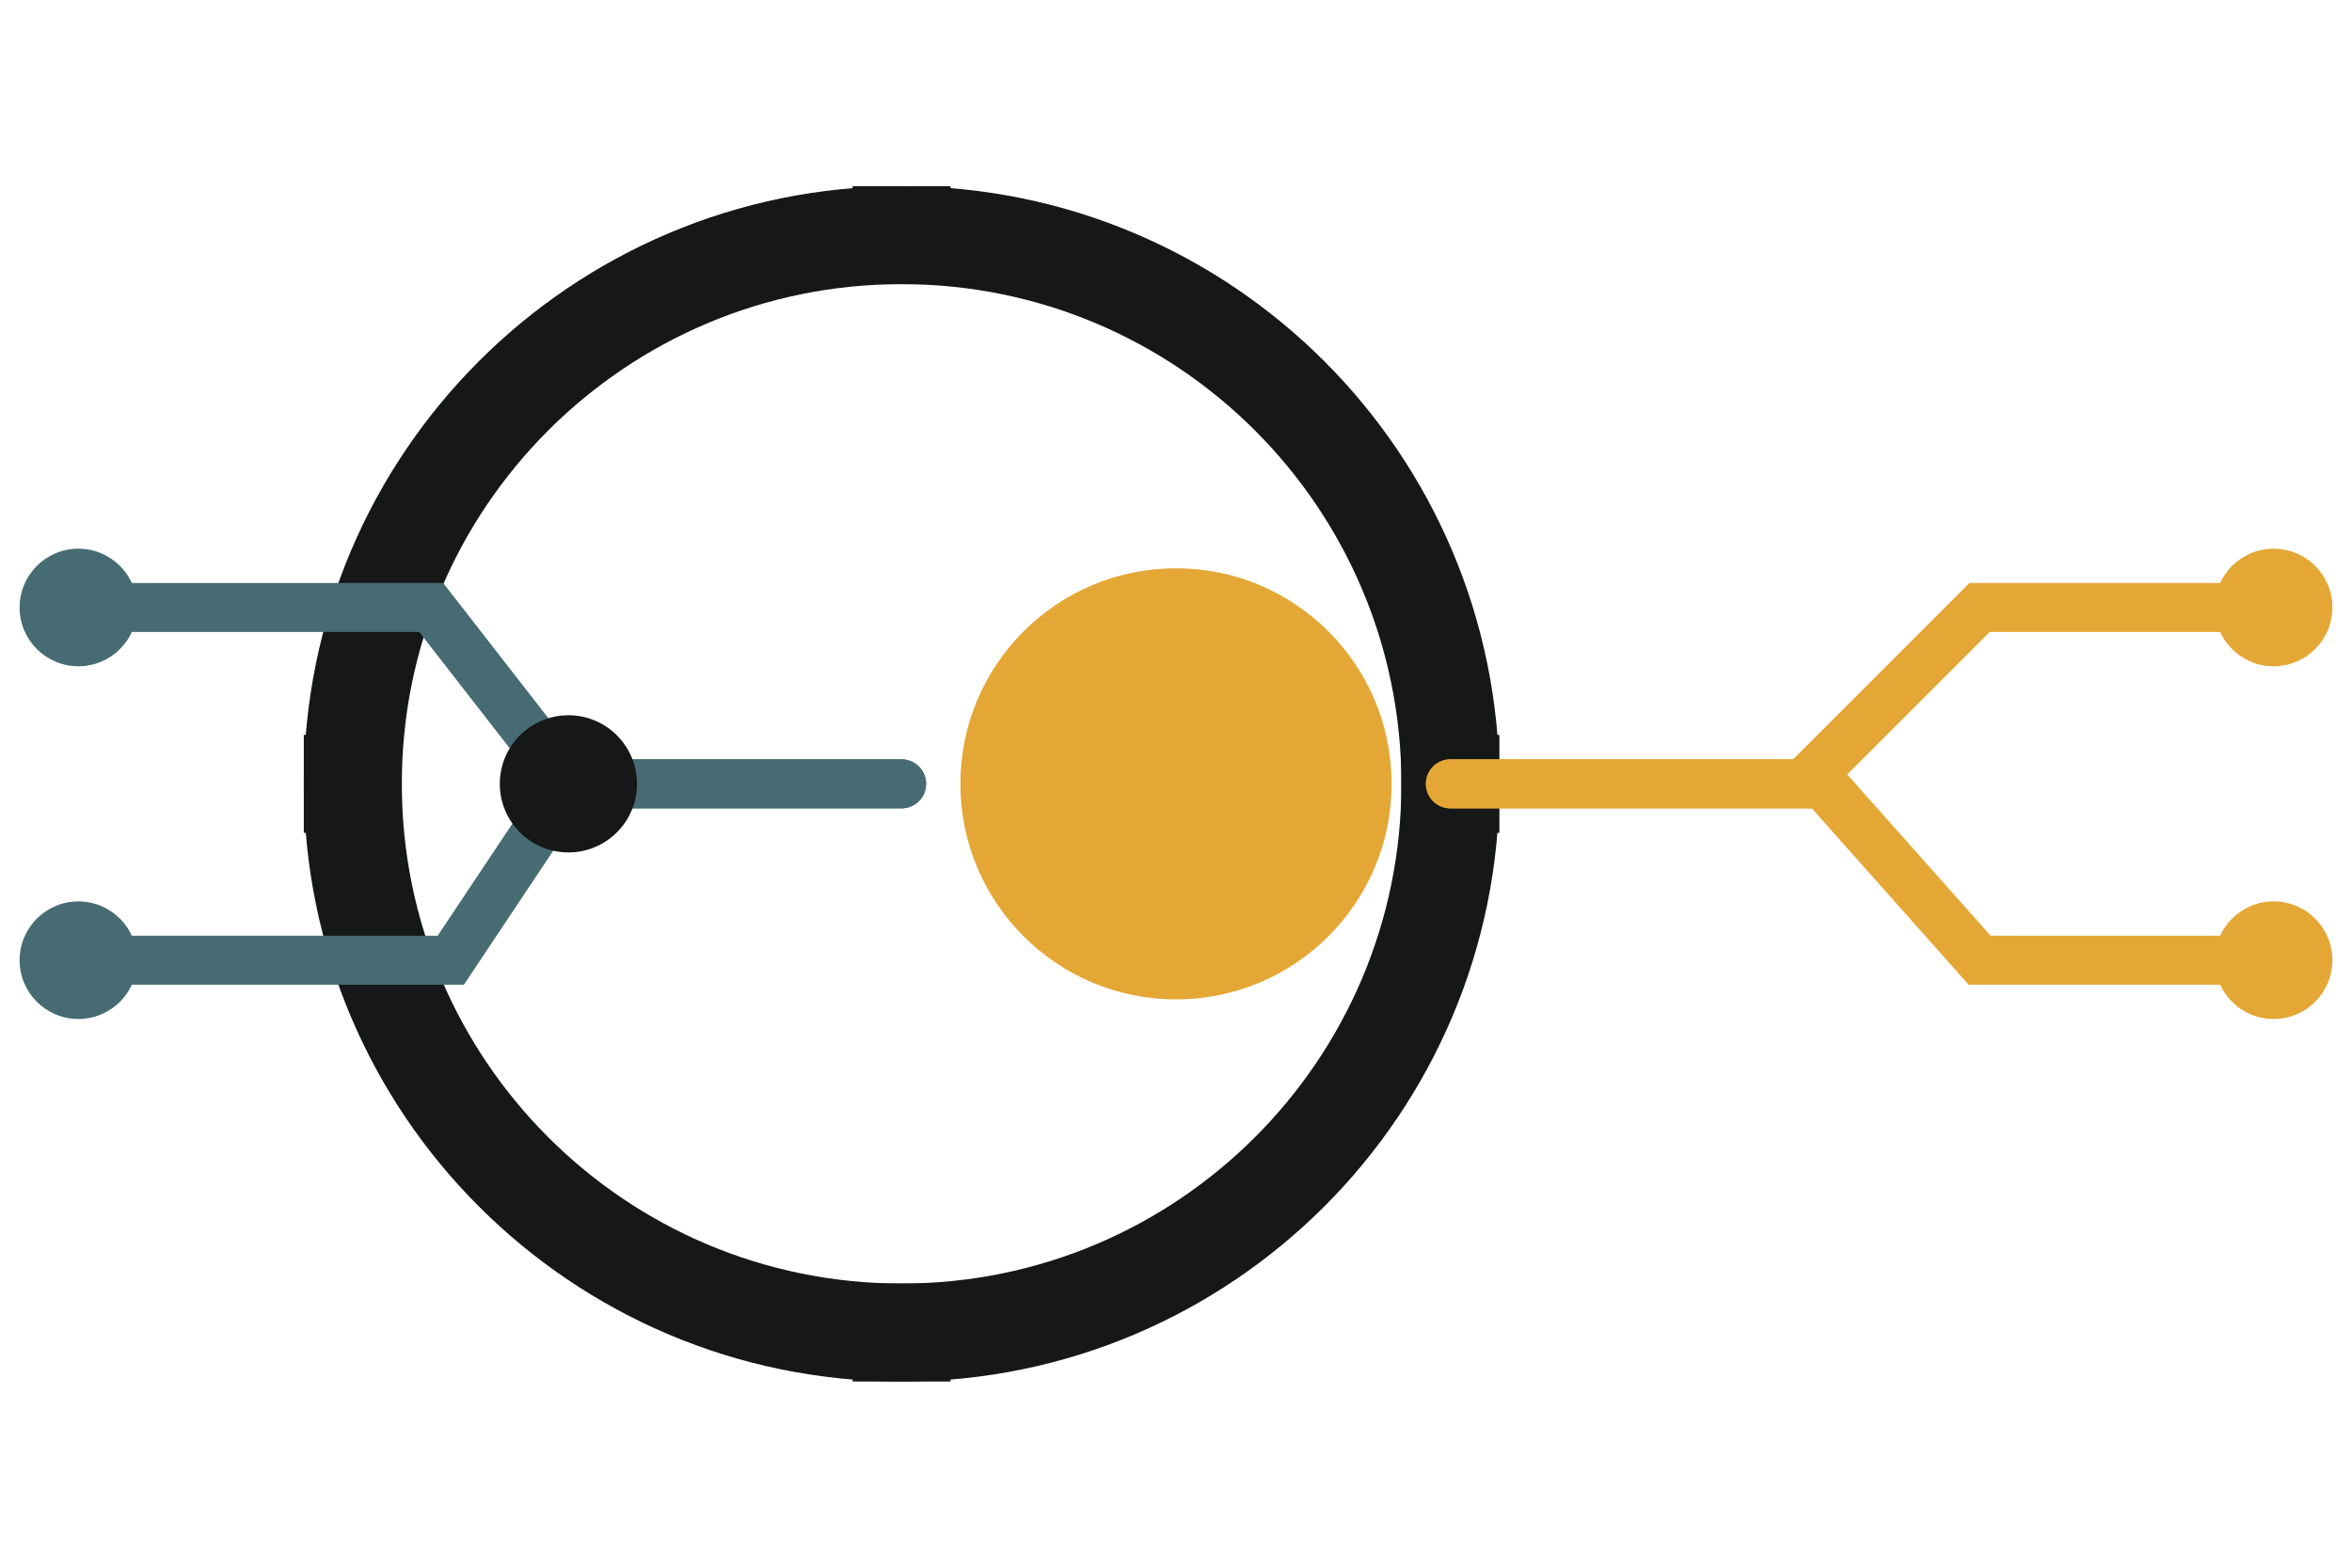
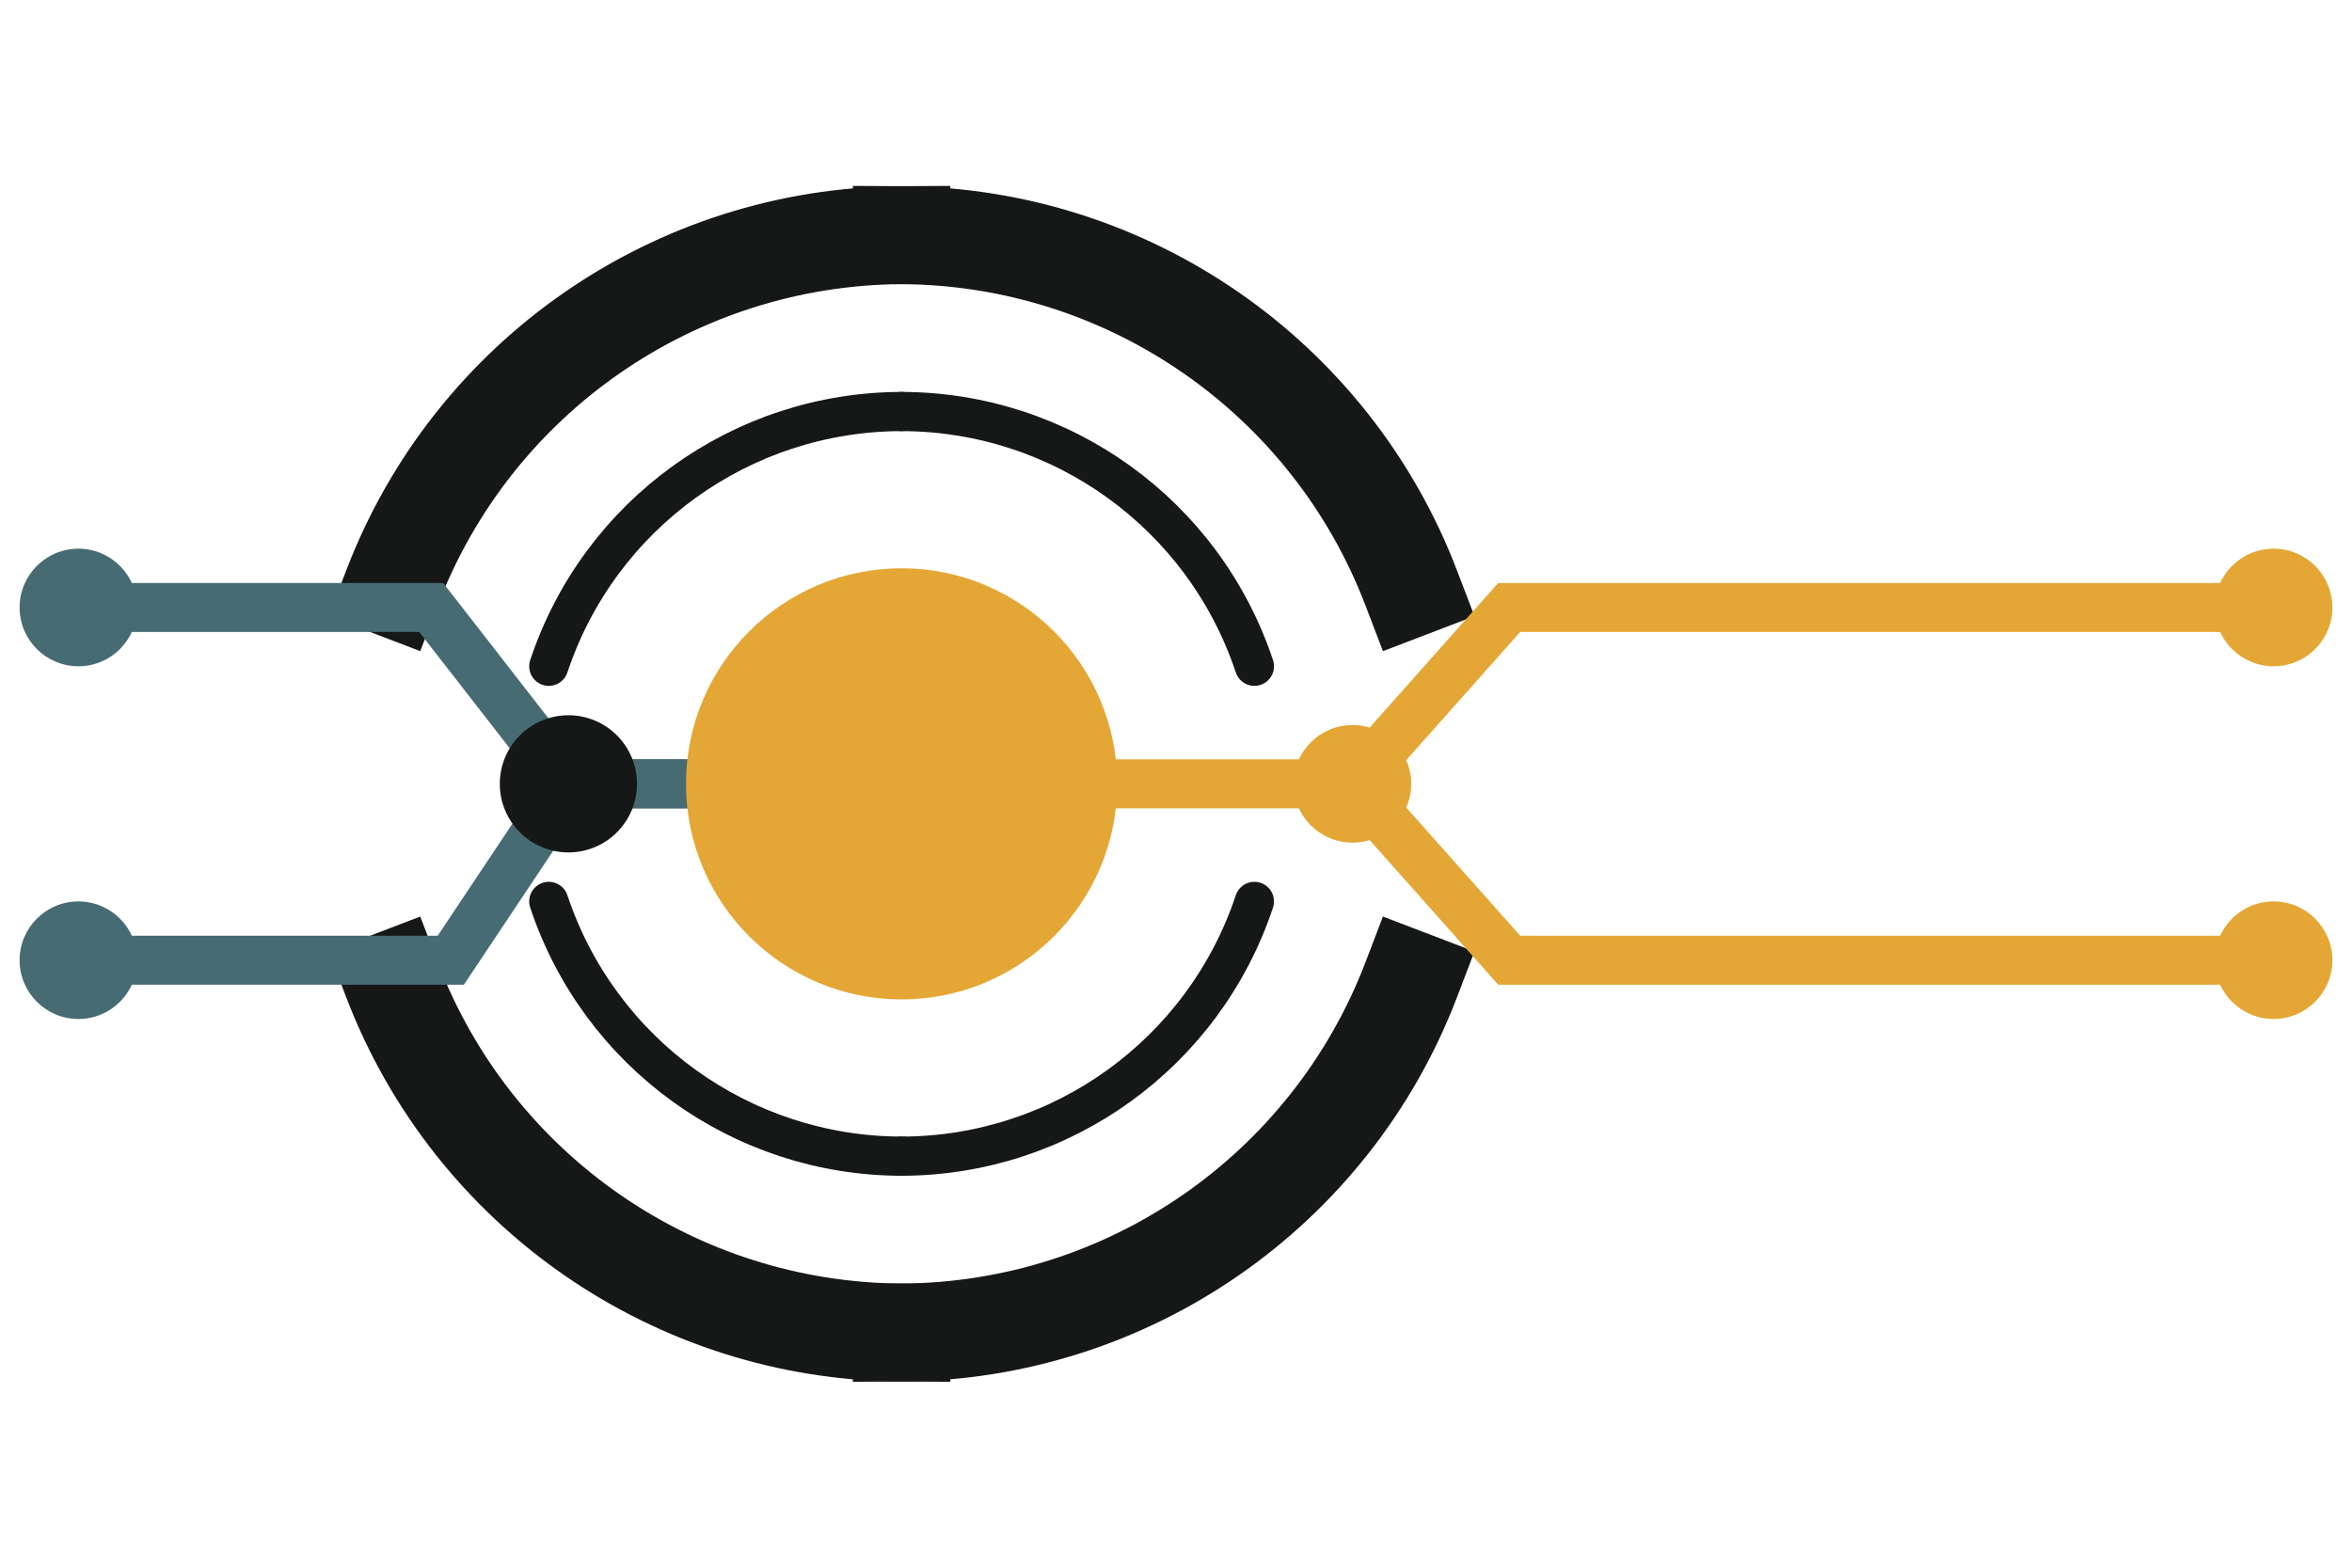
<svg xmlns="http://www.w3.org/2000/svg" viewBox="0 0 240 160" role="img" aria-labelledby="title desc">
  <defs>
    <style>
      .ink { fill: none; stroke: #151817; stroke-width: 10; stroke-linecap: square; }
+       .inner { fill: none; stroke: #151817; stroke-width: 4; stroke-linecap: round; }
      .steel { fill: none; stroke: #476B73; stroke-width: 5; stroke-linecap: round; }
      .amber-line { fill: none; stroke: #E4A735; stroke-width: 5; stroke-linecap: round; }
      .steel-node { fill: #476B73; }
      .ink-node { fill: #151817; }
      .amber { fill: #E4A735; }
    </style>
  </defs>
-   <path class="ink" d="M92 24a56 56 0 0 1 56 56" />
-   <path class="ink" d="M148 80a56 56 0 0 1-56 56" />
-   <path class="ink" d="M92 136a56 56 0 0 1-56-56" />
-   <path class="ink" d="M36 80a56 56 0 0 1 56-56" />
-   <path class="steel" d="M8 62h36l14 18h34" />
-   <path class="steel" d="M8 98h38l12-18h34" />
-   <path class="amber-line" d="M148 80h36l18-18h30" />
-   <path class="amber-line" d="M148 80h38l16 18h30" />
+   <path class="ink" d="M92 24a56 56 0 0 1 52 36" />
+   <path class="ink" d="M144 100a56 56 0 0 1-52 36" />
+   <path class="ink" d="M92 136a56 56 0 0 1-52-36" />
+   <path class="ink" d="M40 60a56 56 0 0 1 52-36" />
+   <path class="inner" d="M92 42a38 38 0 0 1 36 26" />
+   <path class="inner" d="M128 92a38 38 0 0 1-36 26" />
+   <path class="inner" d="M92 118a38 38 0 0 1-36-26" />
+   <path class="inner" d="M56 68a38 38 0 0 1 36-26" />
+   <path class="steel" d="M8 62h36l14 18h12" />
+   <path class="steel" d="M8 98h38l12-18h12" />
+   <path class="amber-line" d="M114 80h24" />
+   <path class="amber-line" d="M138 80l16-18h78" />
+   <path class="amber-line" d="M138 80l16 18h78" />
  <circle class="steel-node" cx="8" cy="62" r="6" />
  <circle class="steel-node" cx="8" cy="98" r="6" />
  <circle class="ink-node" cx="58" cy="80" r="7" />
-   <circle class="amber" cx="120" cy="80" r="22" />
+   <circle class="amber" cx="92" cy="80" r="22" />
+   <circle class="amber" cx="138" cy="80" r="6" />
  <circle class="amber" cx="232" cy="62" r="6" />
  <circle class="amber" cx="232" cy="98" r="6" />
</svg>
